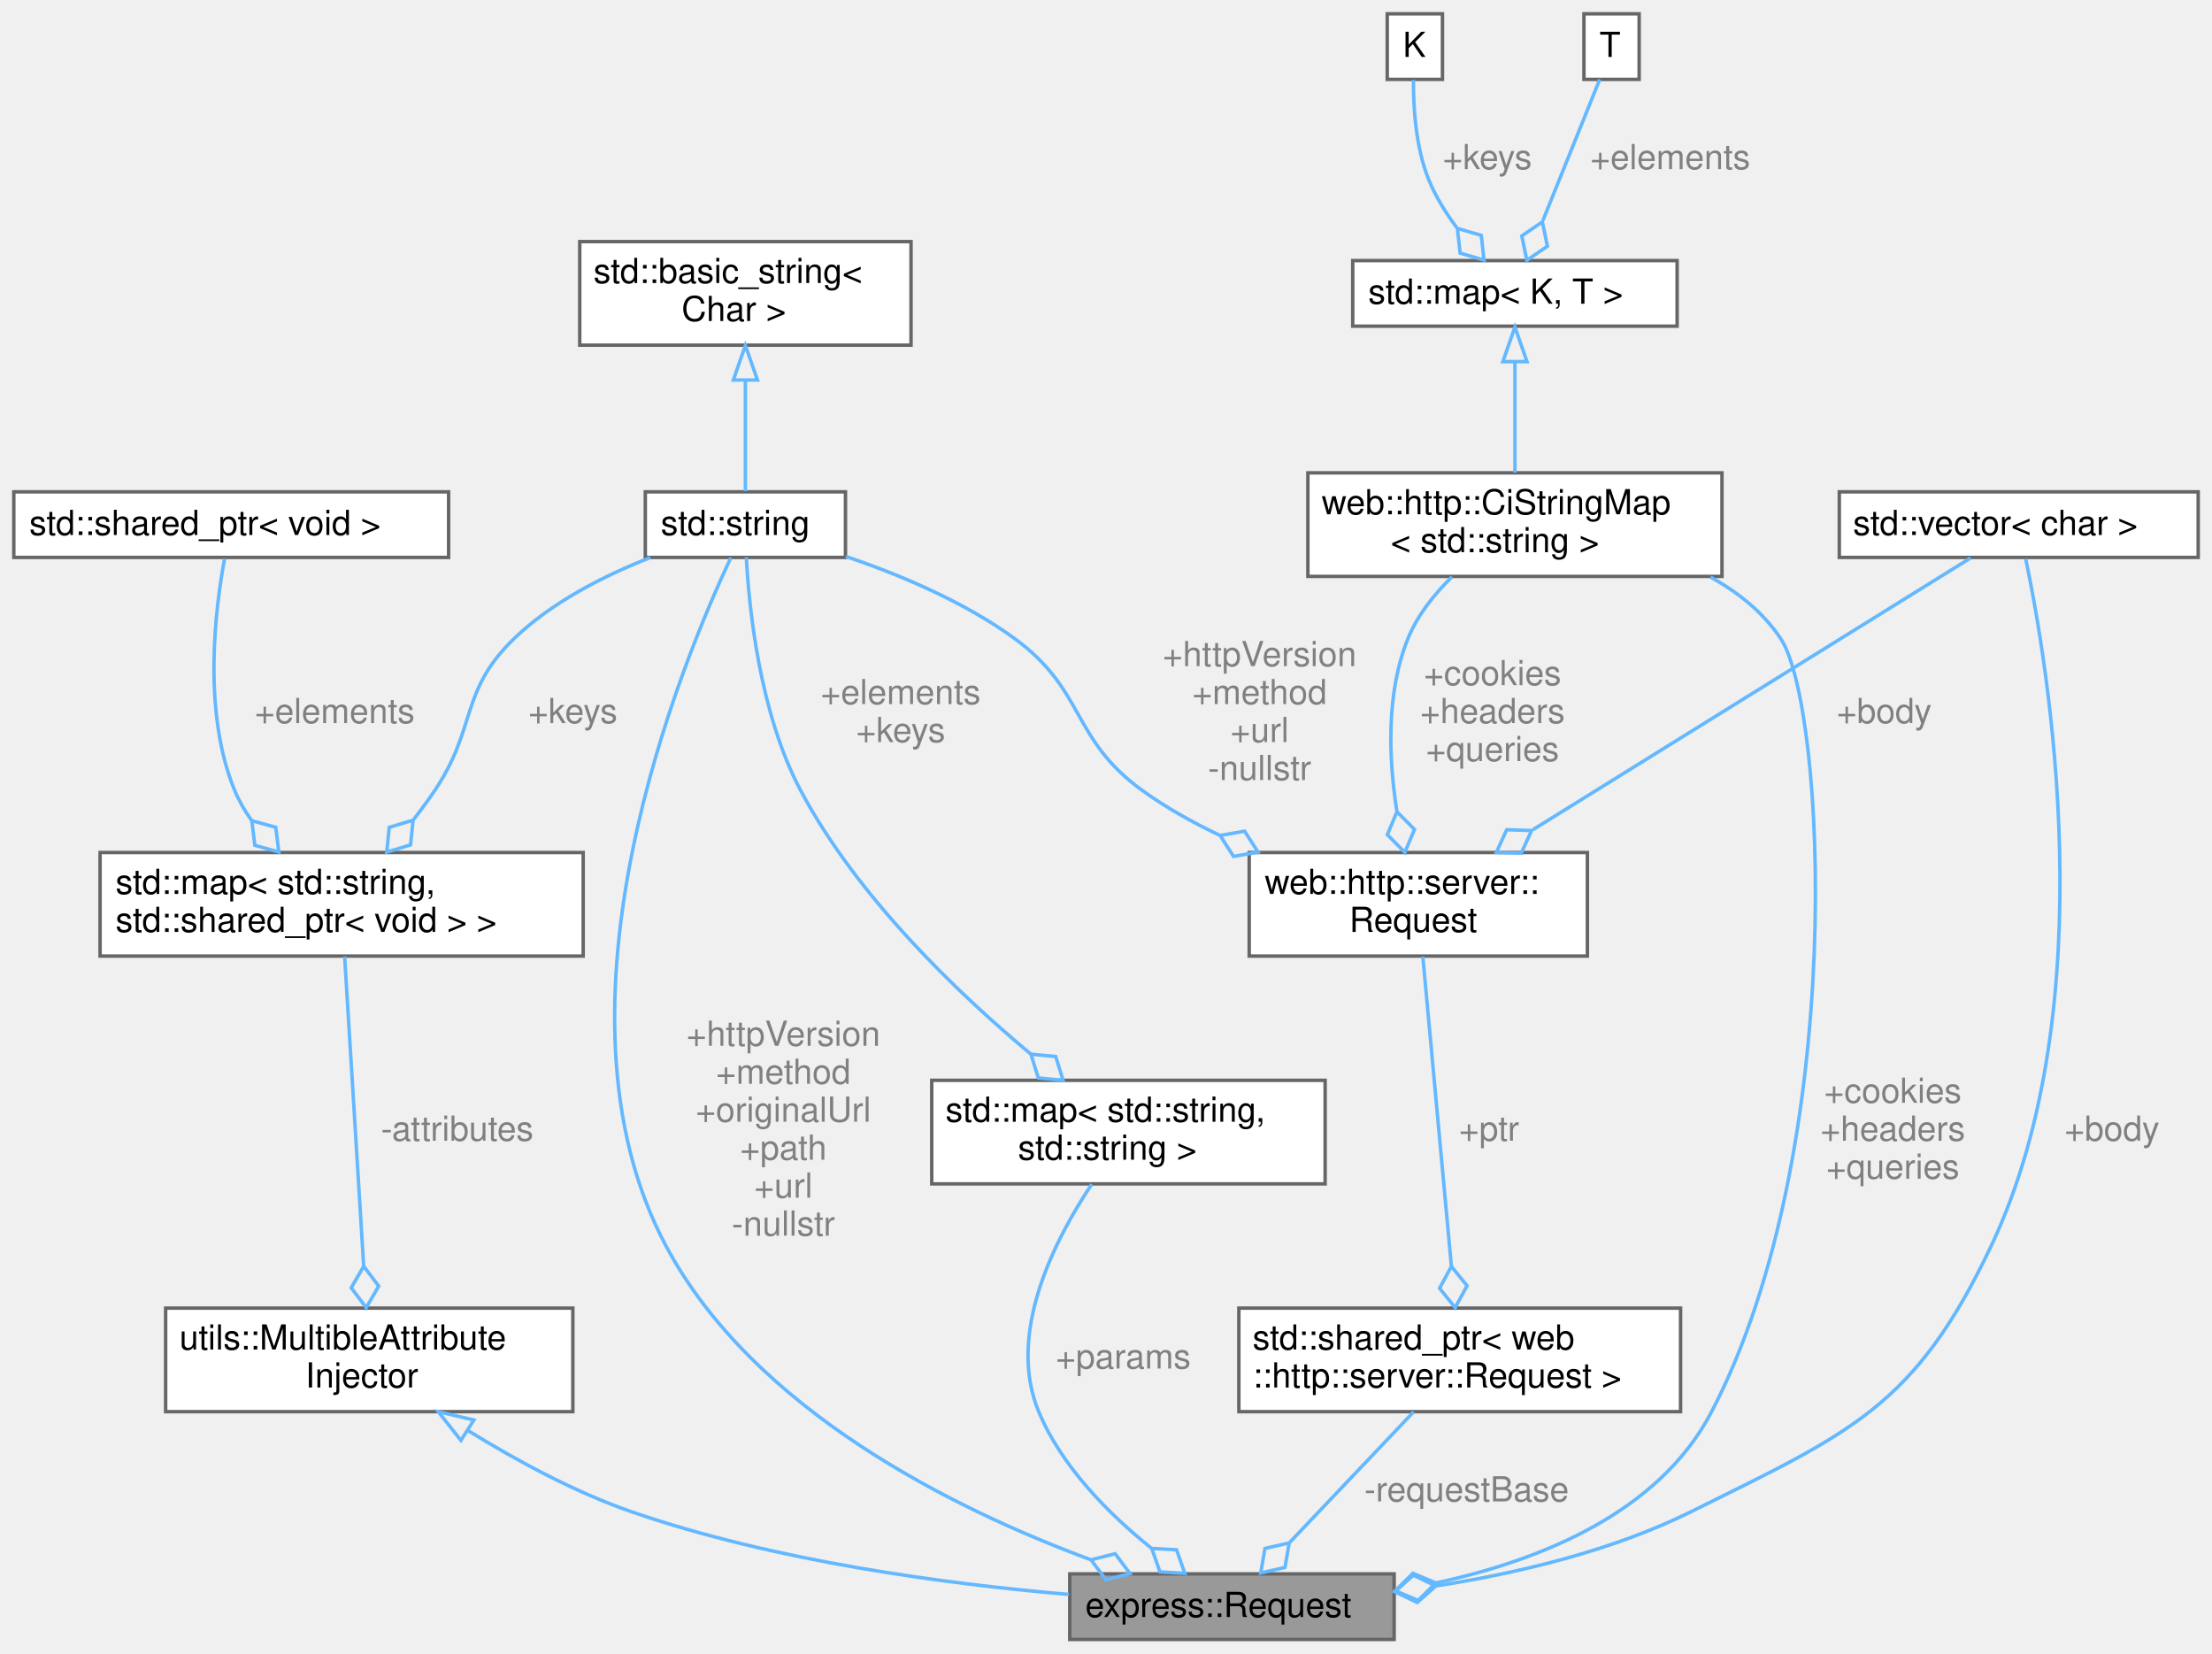
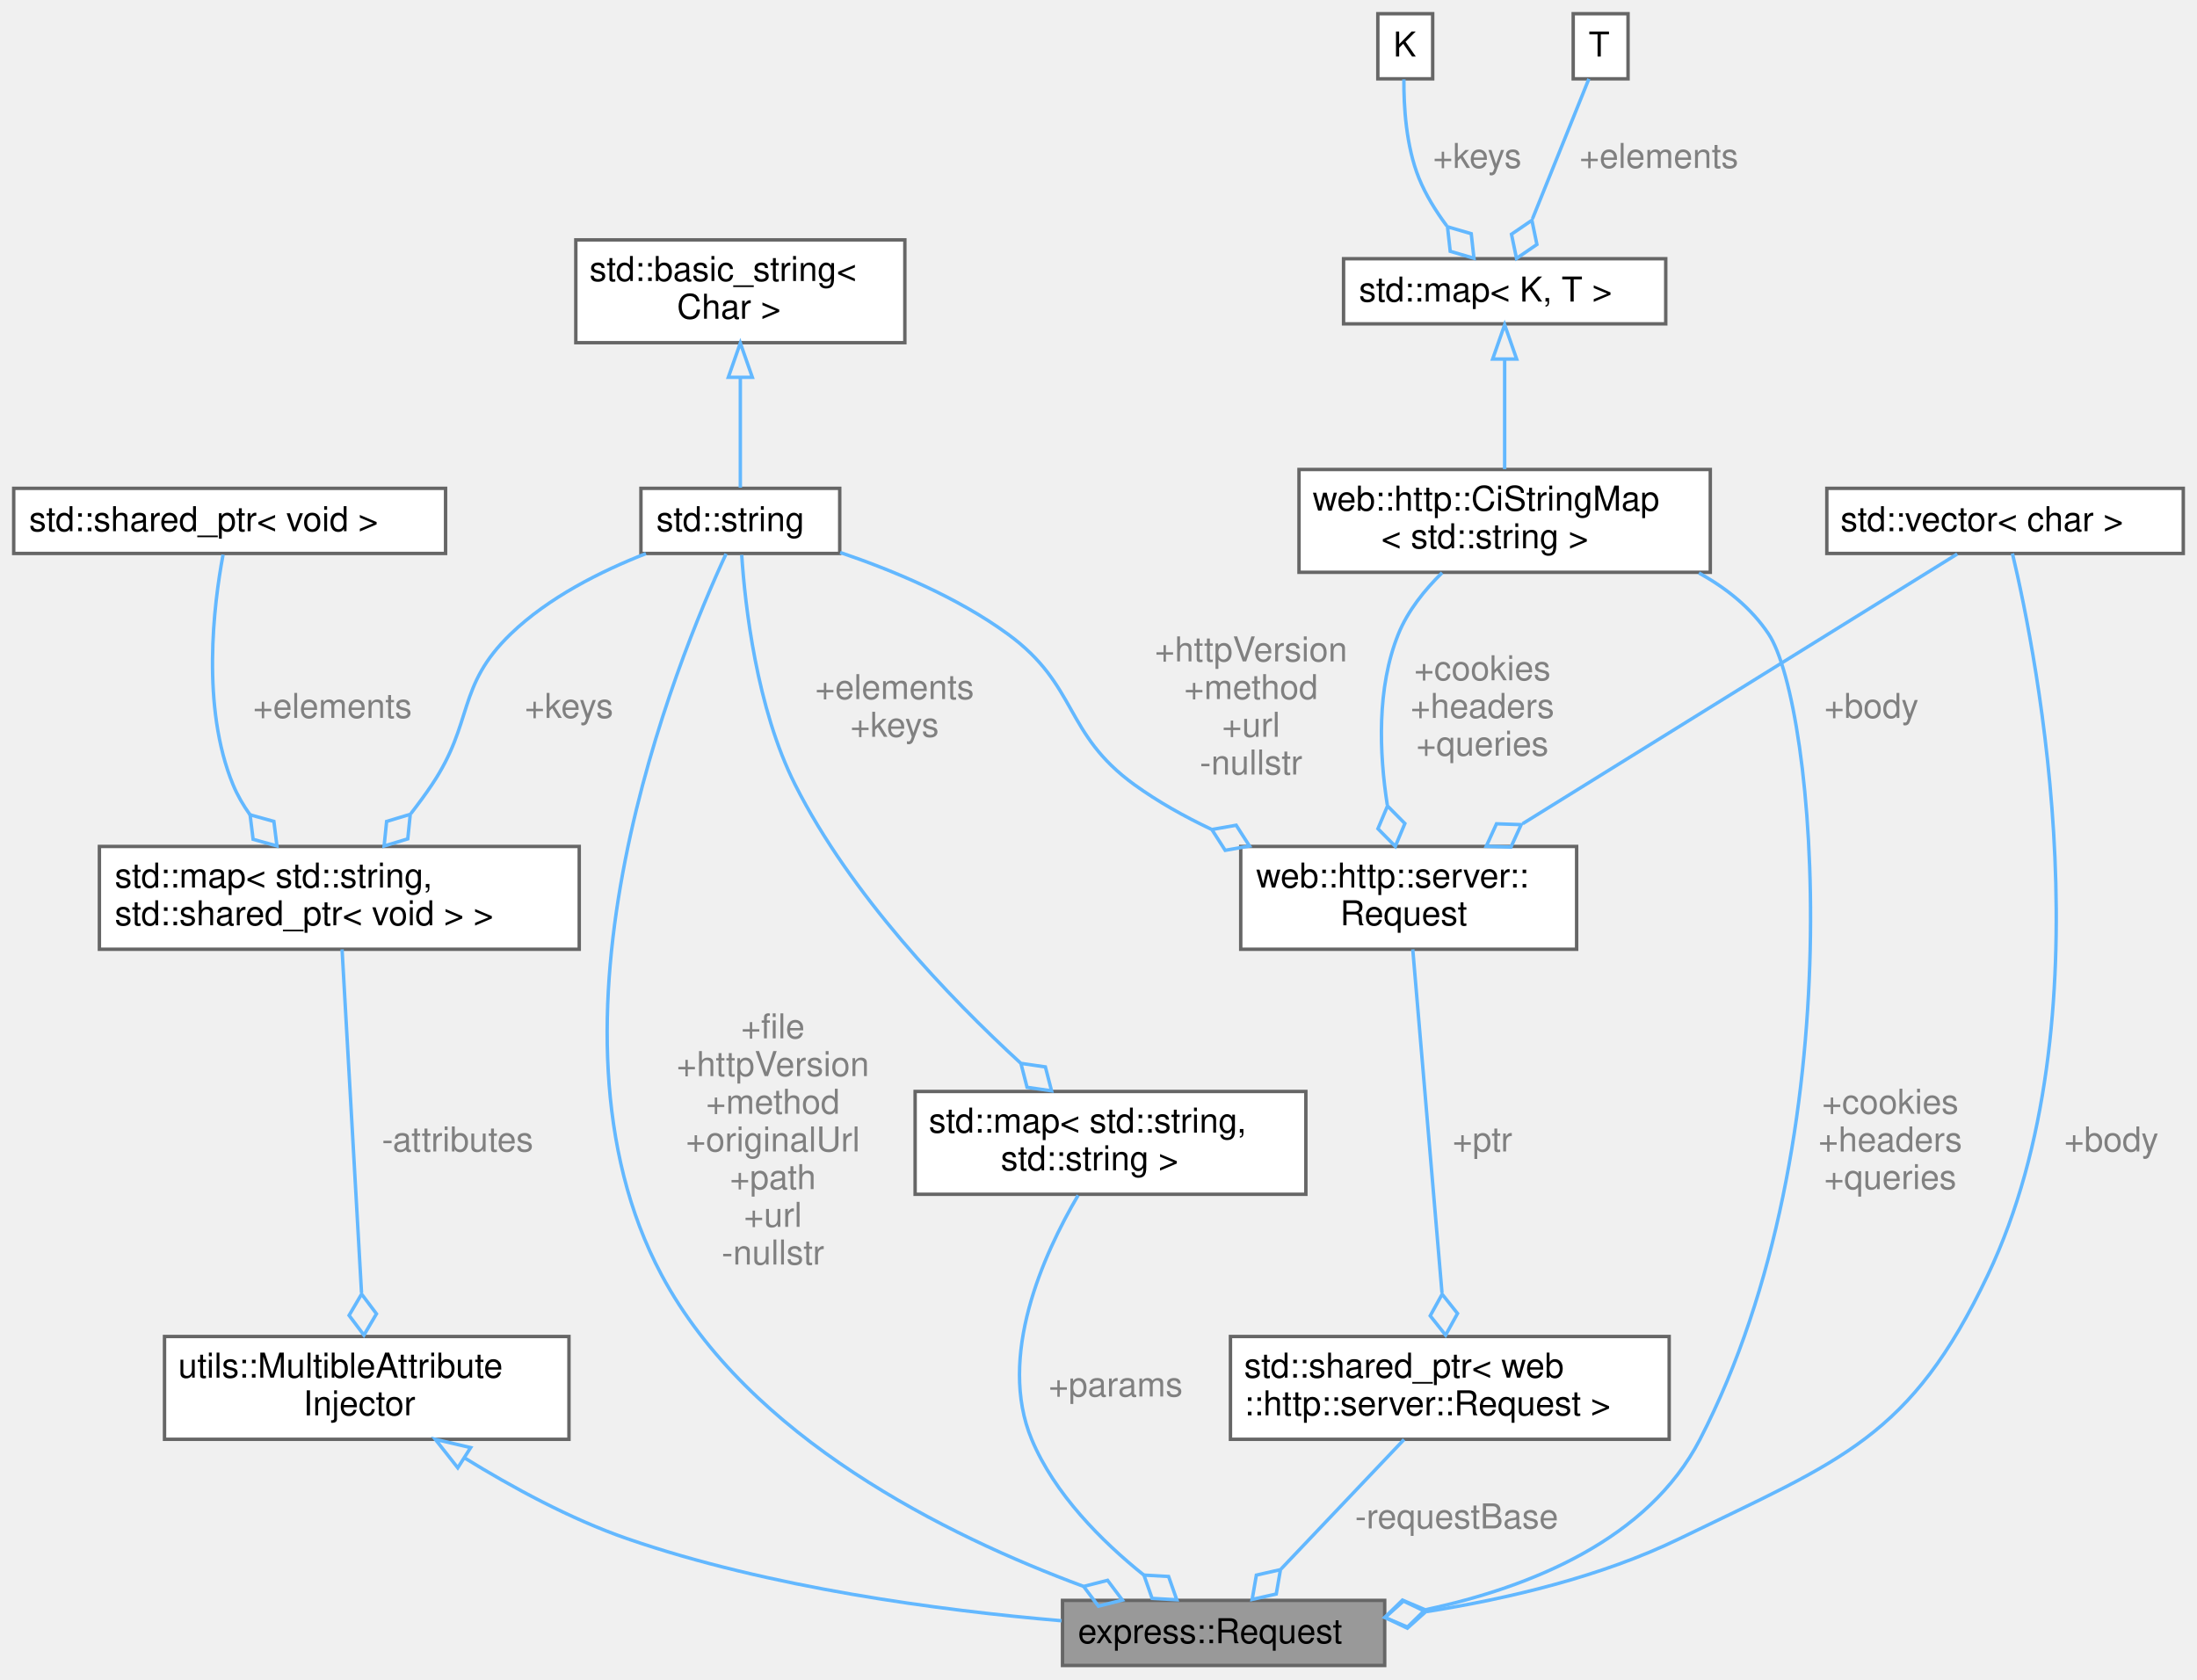
- <svg xmlns="http://www.w3.org/2000/svg" xmlns:xlink="http://www.w3.org/1999/xlink" width="641pt" height="479pt" viewBox="0.00 0.00 641.00 479.00">
-   <g id="graph0" class="graph" transform="scale(1 1) rotate(0) translate(4 475)">
+ <svg xmlns="http://www.w3.org/2000/svg" xmlns:xlink="http://www.w3.org/1999/xlink" width="641pt" height="490pt" viewBox="0.00 0.00 641.00 490.00">
+   <g id="graph0" class="graph" transform="scale(1 1) rotate(0) translate(4 486)">
    <g id="Node000001" class="node">
      <g id="a_Node000001">
        <a xlink:title=" ">
          <polygon fill="#999999" stroke="transparent" points="400,-19 306,-19 306,0 400,0 400,-19" />
          <text text-anchor="start" x="310.5" y="-6.5" font-family="Helvetica,sans-Serif" font-size="10.00">express::Request</text>
          <polygon fill="none" stroke="#666666" points="306,0 306,-19 400,-19 400,0 306,0" />
        </a>
      </g>
    </g>
    <g id="Node000002" class="node">
      <g id="a_Node000002">
        <a xlink:href="classutils_1_1MultibleAttributeInjector.html" target="_top" xlink:title=" ">
          <polygon fill="white" stroke="transparent" points="162,-96 44,-96 44,-66 162,-66 162,-96" />
          <text text-anchor="start" x="48" y="-84" font-family="Helvetica,sans-Serif" font-size="10.00">utils::MultibleAttribute</text>
          <text text-anchor="start" x="84.5" y="-73" font-family="Helvetica,sans-Serif" font-size="10.00">Injector</text>
          <polygon fill="none" stroke="#666666" points="44,-66 44,-96 162,-96 162,-66 44,-66" />
        </a>
      </g>
    </g>
    <g id="edge1_Node000001_Node000002" class="edge">
      <g id="a_edge1_Node000001_Node000002">
        <a xlink:title=" ">
          <path fill="none" stroke="#63b8ff" d="M131.54,-60.57C145.32,-52.06 162.43,-42.73 179,-37 220.44,-22.67 270.09,-16.08 305.73,-13.05" />
          <polygon fill="none" stroke="#63b8ff" points="129.56,-57.68 123,-65.99 133.32,-63.58 129.56,-57.68" />
        </a>
      </g>
    </g>
    <g id="Node000003" class="node">
      <g id="a_Node000003">
        <a xlink:title=" ">
-           <polygon fill="white" stroke="transparent" points="165,-228 25,-228 25,-198 165,-198 165,-228" />
-           <text text-anchor="start" x="29.5" y="-216" font-family="Helvetica,sans-Serif" font-size="10.00">std::map&lt; std::string,</text>
-           <text text-anchor="start" x="29.5" y="-205" font-family="Helvetica,sans-Serif" font-size="10.00"> std::shared_ptr&lt; void &gt; &gt;</text>
-           <polygon fill="none" stroke="#666666" points="25,-198 25,-228 165,-228 165,-198 25,-198" />
+           <polygon fill="white" stroke="transparent" points="165,-239 25,-239 25,-209 165,-209 165,-239" />
+           <text text-anchor="start" x="29.5" y="-227" font-family="Helvetica,sans-Serif" font-size="10.00">std::map&lt; std::string,</text>
+           <text text-anchor="start" x="29.5" y="-216" font-family="Helvetica,sans-Serif" font-size="10.00"> std::shared_ptr&lt; void &gt; &gt;</text>
+           <polygon fill="none" stroke="#666666" points="25,-209 25,-239 165,-239 165,-209 25,-209" />
        </a>
      </g>
    </g>
    <g id="edge2_Node000002_Node000003" class="edge">
      <g id="a_edge2_Node000002_Node000003">
        <a xlink:title=" ">
-           <path fill="none" stroke="#63b8ff" d="M95.87,-197.84C97.19,-176.35 99.73,-135.15 101.39,-108.12" />
-           <polygon fill="none" stroke="#63b8ff" points="101.39,-108.12 97.77,-101.89 102.13,-96.14 105.75,-102.38 101.39,-108.12" />
-         </a>
-       </g>
-       <text text-anchor="middle" x="128.5" y="-144.5" font-family="Helvetica,sans-Serif" font-size="10.00" fill="grey"> -attributes</text>
+           <path fill="none" stroke="#63b8ff" d="M95.8,-208.96C97.12,-185.65 99.79,-138.55 101.48,-108.73" />
+           <polygon fill="none" stroke="#63b8ff" points="101.5,-108.38 97.85,-102.16 102.18,-96.4 105.84,-102.62 101.5,-108.38" />
+         </a>
+       </g>
+       <text text-anchor="middle" x="129.5" y="-150" font-family="Helvetica,sans-Serif" font-size="10.00" fill="grey"> -attributes</text>
    </g>
    <g id="Node000004" class="node">
      <g id="a_Node000004">
        <a xlink:title=" ">
-           <polygon fill="white" stroke="transparent" points="241,-332.5 183,-332.5 183,-313.5 241,-313.5 241,-332.5" />
-           <text text-anchor="start" x="187.5" y="-320" font-family="Helvetica,sans-Serif" font-size="10.00">std::string</text>
-           <polygon fill="none" stroke="#666666" points="183,-313.5 183,-332.5 241,-332.5 241,-313.5 183,-313.5" />
+           <polygon fill="white" stroke="transparent" points="241,-343.5 183,-343.5 183,-324.5 241,-324.5 241,-343.5" />
+           <text text-anchor="start" x="187.5" y="-331" font-family="Helvetica,sans-Serif" font-size="10.00">std::string</text>
+           <polygon fill="none" stroke="#666666" points="183,-324.5 183,-343.5 241,-343.5 241,-324.5 183,-324.5" />
        </a>
      </g>
    </g>
    <g id="edge6_Node000001_Node000004" class="edge">
      <g id="a_edge6_Node000001_Node000004">
        <a xlink:title=" ">
-           <path fill="none" stroke="#63b8ff" d="M207.78,-313.42C193.82,-283.71 152.04,-183.23 189,-114 214.42,-66.39 272.31,-37.82 312.03,-23.12" />
+           <path fill="none" stroke="#63b8ff" d="M207.84,-324.4C193.62,-293.65 149.93,-187.18 189,-114 214.42,-66.39 272.31,-37.82 312.03,-23.12" />
          <polygon fill="none" stroke="#63b8ff" points="312.16,-23.07 316.48,-17.31 323.47,-19.08 319.15,-24.85 312.16,-23.07" />
        </a>
      </g>
-       <text text-anchor="middle" x="223" y="-172" font-family="Helvetica,sans-Serif" font-size="10.00" fill="grey"> +httpVersion</text>
-       <text text-anchor="middle" x="223" y="-161" font-family="Helvetica,sans-Serif" font-size="10.00" fill="grey">+method</text>
-       <text text-anchor="middle" x="223" y="-150" font-family="Helvetica,sans-Serif" font-size="10.00" fill="grey">+originalUrl</text>
-       <text text-anchor="middle" x="223" y="-139" font-family="Helvetica,sans-Serif" font-size="10.00" fill="grey">+path</text>
-       <text text-anchor="middle" x="223" y="-128" font-family="Helvetica,sans-Serif" font-size="10.00" fill="grey">+url</text>
-       <text text-anchor="middle" x="223" y="-117" font-family="Helvetica,sans-Serif" font-size="10.00" fill="grey">-nullstr</text>
+       <text text-anchor="middle" x="221.5" y="-183" font-family="Helvetica,sans-Serif" font-size="10.00" fill="grey"> +file</text>
+       <text text-anchor="middle" x="221.5" y="-172" font-family="Helvetica,sans-Serif" font-size="10.00" fill="grey">+httpVersion</text>
+       <text text-anchor="middle" x="221.5" y="-161" font-family="Helvetica,sans-Serif" font-size="10.00" fill="grey">+method</text>
+       <text text-anchor="middle" x="221.5" y="-150" font-family="Helvetica,sans-Serif" font-size="10.00" fill="grey">+originalUrl</text>
+       <text text-anchor="middle" x="221.5" y="-139" font-family="Helvetica,sans-Serif" font-size="10.00" fill="grey">+path</text>
+       <text text-anchor="middle" x="221.5" y="-128" font-family="Helvetica,sans-Serif" font-size="10.00" fill="grey">+url</text>
+       <text text-anchor="middle" x="221.5" y="-117" font-family="Helvetica,sans-Serif" font-size="10.00" fill="grey">-nullstr</text>
    </g>
    <g id="edge3_Node000003_Node000004" class="edge">
      <g id="a_edge3_Node000003_Node000004">
        <a xlink:title=" ">
-           <path fill="none" stroke="#63b8ff" d="M184.46,-313.46C171.29,-308.31 156.04,-300.65 145,-290 129.12,-274.68 134.3,-264.32 122,-246 120.13,-243.21 118.05,-240.39 115.91,-237.63" />
-           <polygon fill="none" stroke="#63b8ff" points="115.7,-237.38 108.8,-235.3 108.07,-228.13 114.97,-230.21 115.7,-237.38" />
-         </a>
-       </g>
-       <text text-anchor="middle" x="162" y="-265.5" font-family="Helvetica,sans-Serif" font-size="10.00" fill="grey"> +keys</text>
+           <path fill="none" stroke="#63b8ff" d="M184.46,-324.46C171.29,-319.31 156.04,-311.65 145,-301 129.12,-285.68 134.3,-275.32 122,-257 120.13,-254.21 118.05,-251.39 115.91,-248.63" />
+           <polygon fill="none" stroke="#63b8ff" points="115.7,-248.38 108.8,-246.3 108.07,-239.13 114.97,-241.21 115.7,-248.38" />
+         </a>
+       </g>
+       <text text-anchor="middle" x="162" y="-276.5" font-family="Helvetica,sans-Serif" font-size="10.00" fill="grey"> +keys</text>
    </g>
    <g id="Node000007" class="node">
      <g id="a_Node000007">
        <a xlink:title=" ">
-           <polygon fill="white" stroke="transparent" points="380,-162 266,-162 266,-132 380,-132 380,-162" />
-           <text text-anchor="start" x="270" y="-150" font-family="Helvetica,sans-Serif" font-size="10.00">std::map&lt; std::string,</text>
-           <text text-anchor="start" x="291" y="-139" font-family="Helvetica,sans-Serif" font-size="10.00"> std::string &gt;</text>
-           <polygon fill="none" stroke="#666666" points="266,-132 266,-162 380,-162 380,-132 266,-132" />
+           <polygon fill="white" stroke="transparent" points="377,-167.5 263,-167.5 263,-137.5 377,-137.5 377,-167.5" />
+           <text text-anchor="start" x="267" y="-155.5" font-family="Helvetica,sans-Serif" font-size="10.00">std::map&lt; std::string,</text>
+           <text text-anchor="start" x="288" y="-144.5" font-family="Helvetica,sans-Serif" font-size="10.00"> std::string &gt;</text>
+           <polygon fill="none" stroke="#666666" points="263,-137.5 263,-167.5 377,-167.5 377,-137.5 263,-137.5" />
        </a>
      </g>
    </g>
    <g id="edge8_Node000007_Node000004" class="edge">
      <g id="a_edge8_Node000007_Node000004">
        <a xlink:title=" ">
-           <path fill="none" stroke="#63b8ff" d="M212.27,-313.5C213.05,-298.88 216.1,-268.38 228,-246 244.3,-215.34 273.07,-187.66 294.7,-169.61" />
-           <polygon fill="none" stroke="#63b8ff" points="294.74,-169.57 296.88,-162.69 304.06,-162.01 301.92,-168.9 294.74,-169.57" />
-         </a>
-       </g>
-       <text text-anchor="middle" x="257" y="-271" font-family="Helvetica,sans-Serif" font-size="10.00" fill="grey"> +elements</text>
-       <text text-anchor="middle" x="257" y="-260" font-family="Helvetica,sans-Serif" font-size="10.00" fill="grey">+keys</text>
+           <path fill="none" stroke="#63b8ff" d="M212.4,-324.08C213.38,-309.37 216.71,-279.39 228,-257 244.15,-224.98 272.71,-195.14 293.74,-175.81" />
+           <polygon fill="none" stroke="#63b8ff" points="293.86,-175.7 295.66,-168.71 302.8,-167.69 301,-174.67 293.86,-175.7" />
+         </a>
+       </g>
+       <text text-anchor="middle" x="257" y="-282" font-family="Helvetica,sans-Serif" font-size="10.00" fill="grey"> +elements</text>
+       <text text-anchor="middle" x="257" y="-271" font-family="Helvetica,sans-Serif" font-size="10.00" fill="grey">+keys</text>
    </g>
    <g id="Node000009" class="node">
      <g id="a_Node000009">
        <a xlink:href="classweb_1_1http_1_1server_1_1Request.html" target="_top" xlink:title=" ">
-           <polygon fill="white" stroke="transparent" points="456,-228 358,-228 358,-198 456,-198 456,-228" />
-           <text text-anchor="start" x="362.5" y="-216" font-family="Helvetica,sans-Serif" font-size="10.00">web::http::server::</text>
-           <text text-anchor="start" x="387" y="-205" font-family="Helvetica,sans-Serif" font-size="10.00">Request</text>
-           <polygon fill="none" stroke="#666666" points="358,-198 358,-228 456,-228 456,-198 358,-198" />
+           <polygon fill="white" stroke="transparent" points="456,-239 358,-239 358,-209 456,-209 456,-239" />
+           <text text-anchor="start" x="362.5" y="-227" font-family="Helvetica,sans-Serif" font-size="10.00">web::http::server::</text>
+           <text text-anchor="start" x="387" y="-216" font-family="Helvetica,sans-Serif" font-size="10.00">Request</text>
+           <polygon fill="none" stroke="#666666" points="358,-209 358,-239 456,-239 456,-209 358,-209" />
        </a>
      </g>
    </g>
    <g id="edge11_Node000009_Node000004" class="edge">
      <g id="a_edge11_Node000009_Node000004">
        <a xlink:title=" ">
-           <path fill="none" stroke="#63b8ff" d="M241.13,-313.78C256.58,-308.54 275.34,-300.7 290,-290 310.64,-274.94 306.3,-260.97 327,-246 333.84,-241.06 341.55,-236.74 349.41,-233.01" />
-           <polygon fill="none" stroke="#63b8ff" points="349.57,-232.94 353.46,-226.87 360.56,-228.12 356.67,-234.19 349.57,-232.94" />
-         </a>
-       </g>
-       <text text-anchor="middle" x="361" y="-282" font-family="Helvetica,sans-Serif" font-size="10.00" fill="grey"> +httpVersion</text>
-       <text text-anchor="middle" x="361" y="-271" font-family="Helvetica,sans-Serif" font-size="10.00" fill="grey">+method</text>
-       <text text-anchor="middle" x="361" y="-260" font-family="Helvetica,sans-Serif" font-size="10.00" fill="grey">+url</text>
-       <text text-anchor="middle" x="361" y="-249" font-family="Helvetica,sans-Serif" font-size="10.00" fill="grey">-nullstr</text>
+           <path fill="none" stroke="#63b8ff" d="M241.13,-324.78C256.58,-319.54 275.34,-311.7 290,-301 310.64,-285.94 306.3,-271.97 327,-257 333.84,-252.06 341.55,-247.74 349.41,-244.01" />
+           <polygon fill="none" stroke="#63b8ff" points="349.57,-243.94 353.46,-237.87 360.56,-239.12 356.67,-245.19 349.57,-243.94" />
+         </a>
+       </g>
+       <text text-anchor="middle" x="361" y="-293" font-family="Helvetica,sans-Serif" font-size="10.00" fill="grey"> +httpVersion</text>
+       <text text-anchor="middle" x="361" y="-282" font-family="Helvetica,sans-Serif" font-size="10.00" fill="grey">+method</text>
+       <text text-anchor="middle" x="361" y="-271" font-family="Helvetica,sans-Serif" font-size="10.00" fill="grey">+url</text>
+       <text text-anchor="middle" x="361" y="-260" font-family="Helvetica,sans-Serif" font-size="10.00" fill="grey">-nullstr</text>
    </g>
    <g id="Node000005" class="node">
      <g id="a_Node000005">
        <a xlink:title=" ">
-           <polygon fill="white" stroke="transparent" points="260,-405 164,-405 164,-375 260,-375 260,-405" />
-           <text text-anchor="start" x="168" y="-393" font-family="Helvetica,sans-Serif" font-size="10.00">std::basic_string&lt;</text>
-           <text text-anchor="start" x="193.5" y="-382" font-family="Helvetica,sans-Serif" font-size="10.00"> Char &gt;</text>
-           <polygon fill="none" stroke="#666666" points="164,-375 164,-405 260,-405 260,-375 164,-375" />
+           <polygon fill="white" stroke="transparent" points="260,-416 164,-416 164,-386 260,-386 260,-416" />
+           <text text-anchor="start" x="168" y="-404" font-family="Helvetica,sans-Serif" font-size="10.00">std::basic_string&lt;</text>
+           <text text-anchor="start" x="193.5" y="-393" font-family="Helvetica,sans-Serif" font-size="10.00"> Char &gt;</text>
+           <polygon fill="none" stroke="#666666" points="164,-386 164,-416 260,-416 260,-386 164,-386" />
        </a>
      </g>
    </g>
    <g id="edge4_Node000004_Node000005" class="edge">
      <g id="a_edge4_Node000004_Node000005">
        <a xlink:title=" ">
-           <path fill="none" stroke="#63b8ff" d="M212,-364.75C212,-353.52 212,-340.88 212,-332.69" />
-           <polygon fill="none" stroke="#63b8ff" points="208.5,-364.9 212,-374.9 215.5,-364.9 208.5,-364.9" />
+           <path fill="none" stroke="#63b8ff" d="M212,-375.75C212,-364.52 212,-351.88 212,-343.69" />
+           <polygon fill="none" stroke="#63b8ff" points="208.5,-375.9 212,-385.9 215.5,-375.9 208.5,-375.9" />
        </a>
      </g>
    </g>
    <g id="Node000006" class="node">
      <g id="a_Node000006">
        <a xlink:title=" ">
-           <polygon fill="white" stroke="transparent" points="126,-332.5 0,-332.5 0,-313.5 126,-313.5 126,-332.5" />
-           <text text-anchor="start" x="4.5" y="-320" font-family="Helvetica,sans-Serif" font-size="10.00">std::shared_ptr&lt; void &gt;</text>
-           <polygon fill="none" stroke="#666666" points="0,-313.5 0,-332.5 126,-332.5 126,-313.5 0,-313.5" />
+           <polygon fill="white" stroke="transparent" points="126,-343.5 0,-343.5 0,-324.5 126,-324.5 126,-343.5" />
+           <text text-anchor="start" x="4.5" y="-331" font-family="Helvetica,sans-Serif" font-size="10.00">std::shared_ptr&lt; void &gt;</text>
+           <polygon fill="none" stroke="#666666" points="0,-324.5 0,-343.5 126,-343.5 126,-324.5 0,-324.5" />
        </a>
      </g>
    </g>
    <g id="edge5_Node000003_Node000006" class="edge">
      <g id="a_edge5_Node000003_Node000006">
        <a xlink:title=" ">
-           <path fill="none" stroke="#63b8ff" d="M61.08,-313.15C58.35,-298.53 54.64,-268.69 64,-246 65.26,-242.95 66.95,-240.04 68.91,-237.29" />
-           <polygon fill="none" stroke="#63b8ff" points="68.96,-237.23 69.85,-230.08 76.8,-228.15 75.91,-235.31 68.96,-237.23" />
-         </a>
-       </g>
-       <text text-anchor="middle" x="93" y="-265.5" font-family="Helvetica,sans-Serif" font-size="10.00" fill="grey"> +elements</text>
+           <path fill="none" stroke="#63b8ff" d="M61.08,-324.15C58.35,-309.53 54.64,-279.69 64,-257 65.26,-253.95 66.95,-251.04 68.91,-248.29" />
+           <polygon fill="none" stroke="#63b8ff" points="68.96,-248.23 69.85,-241.08 76.8,-239.15 75.91,-246.31 68.96,-248.23" />
+         </a>
+       </g>
+       <text text-anchor="middle" x="93" y="-276.5" font-family="Helvetica,sans-Serif" font-size="10.00" fill="grey"> +elements</text>
    </g>
    <g id="edge7_Node000001_Node000007" class="edge">
      <g id="a_edge7_Node000001_Node000007">
        <a xlink:title=" ">
-           <path fill="none" stroke="#63b8ff" d="M312.36,-131.88C301.54,-115.7 287.62,-88.51 297,-66 303.67,-50.01 317.43,-36.26 329.64,-26.45" />
+           <path fill="none" stroke="#63b8ff" d="M310.55,-137.2C300.39,-119.91 286.95,-90.12 297,-66 303.67,-50.01 317.43,-36.26 329.64,-26.45" />
          <polygon fill="none" stroke="#63b8ff" points="329.75,-26.38 332.14,-19.58 339.34,-19.17 336.95,-25.97 329.75,-26.38" />
        </a>
      </g>
      <text text-anchor="middle" x="321.5" y="-78.5" font-family="Helvetica,sans-Serif" font-size="10.00" fill="grey"> +params</text>
    </g>
    <g id="Node000008" class="node">
      <g id="a_Node000008">
        <a xlink:title=" ">
          <polygon fill="white" stroke="transparent" points="483,-96 355,-96 355,-66 483,-66 483,-96" />
          <text text-anchor="start" x="359" y="-84" font-family="Helvetica,sans-Serif" font-size="10.00">std::shared_ptr&lt; web</text>
          <text text-anchor="start" x="359" y="-73" font-family="Helvetica,sans-Serif" font-size="10.00">::http::server::Request &gt;</text>
          <polygon fill="none" stroke="#666666" points="355,-66 355,-96 483,-96 483,-66 355,-66" />
        </a>
      </g>
    </g>
    <g id="edge9_Node000001_Node000008" class="edge">
      <g id="a_edge9_Node000001_Node000008">
        <a xlink:title=" ">
          <path fill="none" stroke="#63b8ff" d="M405.64,-65.94C395.29,-55.03 380.87,-39.85 369.74,-28.13" />
          <polygon fill="none" stroke="#63b8ff" points="369.59,-27.97 362.56,-26.37 361.33,-19.27 368.36,-20.86 369.59,-27.97" />
        </a>
      </g>
      <text text-anchor="middle" x="421" y="-40" font-family="Helvetica,sans-Serif" font-size="10.00" fill="grey"> -requestBase</text>
    </g>
    <g id="edge10_Node000008_Node000009" class="edge">
      <g id="a_edge10_Node000008_Node000009">
        <a xlink:title=" ">
-           <path fill="none" stroke="#63b8ff" d="M408.31,-197.84C410.29,-176.35 414.09,-135.15 416.59,-108.12" />
-           <polygon fill="none" stroke="#63b8ff" points="416.59,-108.09 413.16,-101.75 417.69,-96.14 421.13,-102.48 416.59,-108.09" />
-         </a>
-       </g>
-       <text text-anchor="middle" x="427.5" y="-144.5" font-family="Helvetica,sans-Serif" font-size="10.00" fill="grey"> +ptr</text>
+           <path fill="none" stroke="#63b8ff" d="M408.19,-208.96C410.18,-185.65 414.19,-138.55 416.72,-108.73" />
+           <polygon fill="none" stroke="#63b8ff" points="416.76,-108.35 413.28,-102.04 417.77,-96.4 421.25,-102.72 416.76,-108.35" />
+         </a>
+       </g>
+       <text text-anchor="middle" x="428.5" y="-150" font-family="Helvetica,sans-Serif" font-size="10.00" fill="grey"> +ptr</text>
    </g>
    <g id="Node000010" class="node">
      <g id="a_Node000010">
        <a xlink:href="classweb_1_1http_1_1CiStringMap.html" target="_top" xlink:title=" ">
-           <polygon fill="white" stroke="transparent" points="495,-338 375,-338 375,-308 495,-308 495,-338" />
-           <text text-anchor="start" x="379" y="-326" font-family="Helvetica,sans-Serif" font-size="10.00">web::http::CiStringMap</text>
-           <text text-anchor="start" x="399" y="-315" font-family="Helvetica,sans-Serif" font-size="10.00">&lt; std::string &gt;</text>
-           <polygon fill="none" stroke="#666666" points="375,-308 375,-338 495,-338 495,-308 375,-308" />
+           <polygon fill="white" stroke="transparent" points="495,-349 375,-349 375,-319 495,-319 495,-349" />
+           <text text-anchor="start" x="379" y="-337" font-family="Helvetica,sans-Serif" font-size="10.00">web::http::CiStringMap</text>
+           <text text-anchor="start" x="399" y="-326" font-family="Helvetica,sans-Serif" font-size="10.00">&lt; std::string &gt;</text>
+           <polygon fill="none" stroke="#666666" points="375,-319 375,-349 495,-349 495,-319 375,-319" />
        </a>
      </g>
    </g>
    <g id="edge17_Node000001_Node000010" class="edge">
      <g id="a_edge17_Node000001_Node000010">
        <a xlink:title=" ">
-           <path fill="none" stroke="#63b8ff" d="M491.67,-307.8C499.7,-303.38 506.94,-297.59 512,-290 525.1,-270.37 531.52,-141.86 492,-66 476.85,-36.91 442.83,-23.01 412.25,-16.4" />
-           <polygon fill="none" stroke="#63b8ff" points="412.09,-16.37 405.45,-19.18 400.3,-14.13 406.95,-11.32 412.09,-16.37" />
-         </a>
-       </g>
-       <text text-anchor="middle" x="544.5" y="-155.5" font-family="Helvetica,sans-Serif" font-size="10.00" fill="grey"> +cookies</text>
-       <text text-anchor="middle" x="544.5" y="-144.5" font-family="Helvetica,sans-Serif" font-size="10.00" fill="grey">+headers</text>
-       <text text-anchor="middle" x="544.5" y="-133.5" font-family="Helvetica,sans-Serif" font-size="10.00" fill="grey">+queries</text>
+           <path fill="none" stroke="#63b8ff" d="M491.67,-318.8C499.7,-314.38 506.94,-308.59 512,-301 525.68,-280.5 537.36,-153.76 492,-66 476.88,-36.76 442.69,-22.87 412,-16.29" />
+           <polygon fill="none" stroke="#63b8ff" points="411.81,-16.26 405.18,-19.08 400.02,-14.04 406.65,-11.22 411.81,-16.26" />
+         </a>
+       </g>
+       <text text-anchor="middle" x="547.5" y="-161" font-family="Helvetica,sans-Serif" font-size="10.00" fill="grey"> +cookies</text>
+       <text text-anchor="middle" x="547.5" y="-150" font-family="Helvetica,sans-Serif" font-size="10.00" fill="grey">+headers</text>
+       <text text-anchor="middle" x="547.5" y="-139" font-family="Helvetica,sans-Serif" font-size="10.00" fill="grey">+queries</text>
    </g>
    <g id="edge12_Node000009_Node000010" class="edge">
      <g id="a_edge12_Node000009_Node000010">
        <a xlink:title=" ">
-           <path fill="none" stroke="#63b8ff" d="M416.75,-307.87C411.63,-302.84 406.73,-296.74 404,-290 397.64,-274.29 398.41,-255.22 400.76,-240.11" />
-           <polygon fill="none" stroke="#63b8ff" points="400.82,-239.82 398.03,-233.17 403.1,-228.04 405.89,-234.69 400.82,-239.82" />
-         </a>
-       </g>
-       <text text-anchor="middle" x="428.5" y="-276.5" font-family="Helvetica,sans-Serif" font-size="10.00" fill="grey"> +cookies</text>
-       <text text-anchor="middle" x="428.5" y="-265.5" font-family="Helvetica,sans-Serif" font-size="10.00" fill="grey">+headers</text>
-       <text text-anchor="middle" x="428.5" y="-254.5" font-family="Helvetica,sans-Serif" font-size="10.00" fill="grey">+queries</text>
+           <path fill="none" stroke="#63b8ff" d="M416.75,-318.87C411.63,-313.84 406.73,-307.74 404,-301 397.64,-285.29 398.41,-266.22 400.76,-251.11" />
+           <polygon fill="none" stroke="#63b8ff" points="400.82,-250.82 398.03,-244.17 403.1,-239.04 405.89,-245.69 400.82,-250.82" />
+         </a>
+       </g>
+       <text text-anchor="middle" x="428.5" y="-287.5" font-family="Helvetica,sans-Serif" font-size="10.00" fill="grey"> +cookies</text>
+       <text text-anchor="middle" x="428.5" y="-276.5" font-family="Helvetica,sans-Serif" font-size="10.00" fill="grey">+headers</text>
+       <text text-anchor="middle" x="428.5" y="-265.5" font-family="Helvetica,sans-Serif" font-size="10.00" fill="grey">+queries</text>
    </g>
    <g id="Node000011" class="node">
      <g id="a_Node000011">
        <a xlink:title=" ">
-           <polygon fill="white" stroke="transparent" points="482,-399.5 388,-399.5 388,-380.5 482,-380.5 482,-399.5" />
-           <text text-anchor="start" x="392.5" y="-387" font-family="Helvetica,sans-Serif" font-size="10.00">std::map&lt; K, T &gt;</text>
-           <polygon fill="none" stroke="#666666" points="388,-380.5 388,-399.5 482,-399.5 482,-380.5 388,-380.5" />
+           <polygon fill="white" stroke="transparent" points="482,-410.5 388,-410.5 388,-391.5 482,-391.5 482,-410.5" />
+           <text text-anchor="start" x="392.5" y="-398" font-family="Helvetica,sans-Serif" font-size="10.00">std::map&lt; K, T &gt;</text>
+           <polygon fill="none" stroke="#666666" points="388,-391.5 388,-410.5 482,-410.5 482,-391.5 388,-391.5" />
        </a>
      </g>
    </g>
    <g id="edge13_Node000010_Node000011" class="edge">
      <g id="a_edge13_Node000010_Node000011">
        <a xlink:title=" ">
-           <path fill="none" stroke="#63b8ff" d="M435,-369.91C435,-359.72 435,-347.4 435,-338.09" />
-           <polygon fill="none" stroke="#63b8ff" points="431.5,-370.23 435,-380.23 438.5,-370.23 431.5,-370.23" />
+           <path fill="none" stroke="#63b8ff" d="M435,-380.91C435,-370.72 435,-358.4 435,-349.09" />
+           <polygon fill="none" stroke="#63b8ff" points="431.5,-381.23 435,-391.23 438.5,-381.23 431.5,-381.23" />
        </a>
      </g>
    </g>
    <g id="Node000012" class="node">
      <g id="a_Node000012">
        <a xlink:title=" ">
-           <polygon fill="white" stroke="transparent" points="414,-471 398,-471 398,-452 414,-452 414,-471" />
-           <text text-anchor="start" x="402.5" y="-458.5" font-family="Helvetica,sans-Serif" font-size="10.00">K</text>
-           <polygon fill="none" stroke="#666666" points="398,-452 398,-471 414,-471 414,-452 398,-452" />
+           <polygon fill="white" stroke="transparent" points="414,-482 398,-482 398,-463 414,-463 414,-482" />
+           <text text-anchor="start" x="402.5" y="-469.5" font-family="Helvetica,sans-Serif" font-size="10.00">K</text>
+           <polygon fill="none" stroke="#666666" points="398,-463 398,-482 414,-482 414,-463 398,-463" />
        </a>
      </g>
    </g>
    <g id="edge14_Node000011_Node000012" class="edge">
      <g id="a_edge14_Node000011_Node000012">
        <a xlink:title=" ">
-           <path fill="none" stroke="#63b8ff" d="M405.6,-451.84C405.54,-444.02 406.22,-432.35 410,-423 411.97,-418.14 414.9,-413.4 418.08,-409.13" />
-           <polygon fill="none" stroke="#63b8ff" points="418.32,-408.83 419.12,-401.67 426.04,-399.64 425.25,-406.81 418.32,-408.83" />
-         </a>
-       </g>
-       <text text-anchor="middle" x="427" y="-426" font-family="Helvetica,sans-Serif" font-size="10.00" fill="grey"> +keys</text>
+           <path fill="none" stroke="#63b8ff" d="M405.6,-462.84C405.54,-455.02 406.22,-443.35 410,-434 411.97,-429.14 414.9,-424.4 418.08,-420.13" />
+           <polygon fill="none" stroke="#63b8ff" points="418.32,-419.83 419.12,-412.67 426.04,-410.64 425.25,-417.81 418.32,-419.83" />
+         </a>
+       </g>
+       <text text-anchor="middle" x="427" y="-437" font-family="Helvetica,sans-Serif" font-size="10.00" fill="grey"> +keys</text>
    </g>
    <g id="Node000013" class="node">
      <g id="a_Node000013">
        <a xlink:title=" ">
-           <polygon fill="white" stroke="transparent" points="471,-471 455,-471 455,-452 471,-452 471,-471" />
-           <text text-anchor="start" x="459.5" y="-458.5" font-family="Helvetica,sans-Serif" font-size="10.00">T</text>
-           <polygon fill="none" stroke="#666666" points="455,-452 455,-471 471,-471 471,-452 455,-452" />
+           <polygon fill="white" stroke="transparent" points="471,-482 455,-482 455,-463 471,-463 471,-482" />
+           <text text-anchor="start" x="459.5" y="-469.5" font-family="Helvetica,sans-Serif" font-size="10.00">T</text>
+           <polygon fill="none" stroke="#666666" points="455,-463 455,-482 471,-482 471,-463 455,-463" />
        </a>
      </g>
    </g>
    <g id="edge15_Node000011_Node000013" class="edge">
      <g id="a_edge15_Node000011_Node000013">
        <a xlink:title=" ">
-           <path fill="none" stroke="#63b8ff" d="M459.57,-451.98C455.49,-441.87 448.57,-424.68 443.11,-411.13" />
-           <polygon fill="none" stroke="#63b8ff" points="442.95,-410.72 436.99,-406.65 438.46,-399.59 444.41,-403.66 442.95,-410.72" />
-         </a>
-       </g>
-       <text text-anchor="middle" x="480" y="-426" font-family="Helvetica,sans-Serif" font-size="10.00" fill="grey"> +elements</text>
+           <path fill="none" stroke="#63b8ff" d="M459.57,-462.98C455.49,-452.87 448.57,-435.68 443.11,-422.13" />
+           <polygon fill="none" stroke="#63b8ff" points="442.95,-421.72 436.99,-417.65 438.46,-410.59 444.41,-414.66 442.95,-421.72" />
+         </a>
+       </g>
+       <text text-anchor="middle" x="480" y="-437" font-family="Helvetica,sans-Serif" font-size="10.00" fill="grey"> +elements</text>
    </g>
    <g id="Node000014" class="node">
      <g id="a_Node000014">
        <a xlink:title=" ">
-           <polygon fill="white" stroke="transparent" points="633,-332.5 529,-332.5 529,-313.5 633,-313.5 633,-332.5" />
-           <text text-anchor="start" x="533" y="-320" font-family="Helvetica,sans-Serif" font-size="10.00">std::vector&lt; char &gt;</text>
-           <polygon fill="none" stroke="#666666" points="529,-313.5 529,-332.5 633,-332.5 633,-313.5 529,-313.5" />
+           <polygon fill="white" stroke="transparent" points="633,-343.5 529,-343.5 529,-324.5 633,-324.5 633,-343.5" />
+           <text text-anchor="start" x="533" y="-331" font-family="Helvetica,sans-Serif" font-size="10.00">std::vector&lt; char &gt;</text>
+           <polygon fill="none" stroke="#666666" points="529,-324.5 529,-343.5 633,-343.5 633,-324.5 529,-324.5" />
        </a>
      </g>
    </g>
    <g id="edge18_Node000001_Node000014" class="edge">
      <g id="a_edge18_Node000001_Node000014">
        <a xlink:title=" ">
-           <path fill="none" stroke="#63b8ff" d="M583.01,-313.11C589.3,-283.2 606.26,-184.22 573,-114 550.9,-67.33 532.26,-59.95 486,-37 463.28,-25.73 436.13,-19.25 412.3,-15.53" />
-           <polygon fill="none" stroke="#63b8ff" points="412.07,-15.49 405.57,-18.62 400.19,-13.82 406.69,-10.7 412.07,-15.49" />
-         </a>
-       </g>
-       <text text-anchor="middle" x="608" y="-144.5" font-family="Helvetica,sans-Serif" font-size="10.00" fill="grey"> +body</text>
+           <path fill="none" stroke="#63b8ff" d="M583.15,-324.49C590.37,-294.07 611.37,-188.56 576,-114 553.44,-66.44 533.35,-60 486,-37 463.19,-25.92 436.02,-19.47 412.21,-15.72" />
+           <polygon fill="none" stroke="#63b8ff" points="411.98,-15.69 405.48,-18.8 400.1,-13.99 406.61,-10.88 411.98,-15.69" />
+         </a>
+       </g>
+       <text text-anchor="middle" x="612" y="-150" font-family="Helvetica,sans-Serif" font-size="10.00" fill="grey"> +body</text>
    </g>
    <g id="edge16_Node000009_Node000014" class="edge">
      <g id="a_edge16_Node000009_Node000014">
        <a xlink:title=" ">
-           <path fill="none" stroke="#63b8ff" d="M567.05,-313.34C539.75,-296.4 478.57,-258.42 440.25,-234.64" />
-           <polygon fill="none" stroke="#63b8ff" points="439.82,-234.37 432.62,-234.61 429.63,-228.04 436.83,-227.81 439.82,-234.37" />
-         </a>
-       </g>
-       <text text-anchor="middle" x="542" y="-265.5" font-family="Helvetica,sans-Serif" font-size="10.00" fill="grey"> +body</text>
+           <path fill="none" stroke="#63b8ff" d="M567.05,-324.34C539.75,-307.4 478.57,-269.42 440.25,-245.64" />
+           <polygon fill="none" stroke="#63b8ff" points="439.82,-245.37 432.62,-245.61 429.63,-239.04 436.83,-238.81 439.82,-245.37" />
+         </a>
+       </g>
+       <text text-anchor="middle" x="542" y="-276.5" font-family="Helvetica,sans-Serif" font-size="10.00" fill="grey"> +body</text>
    </g>
  </g>
</svg>
